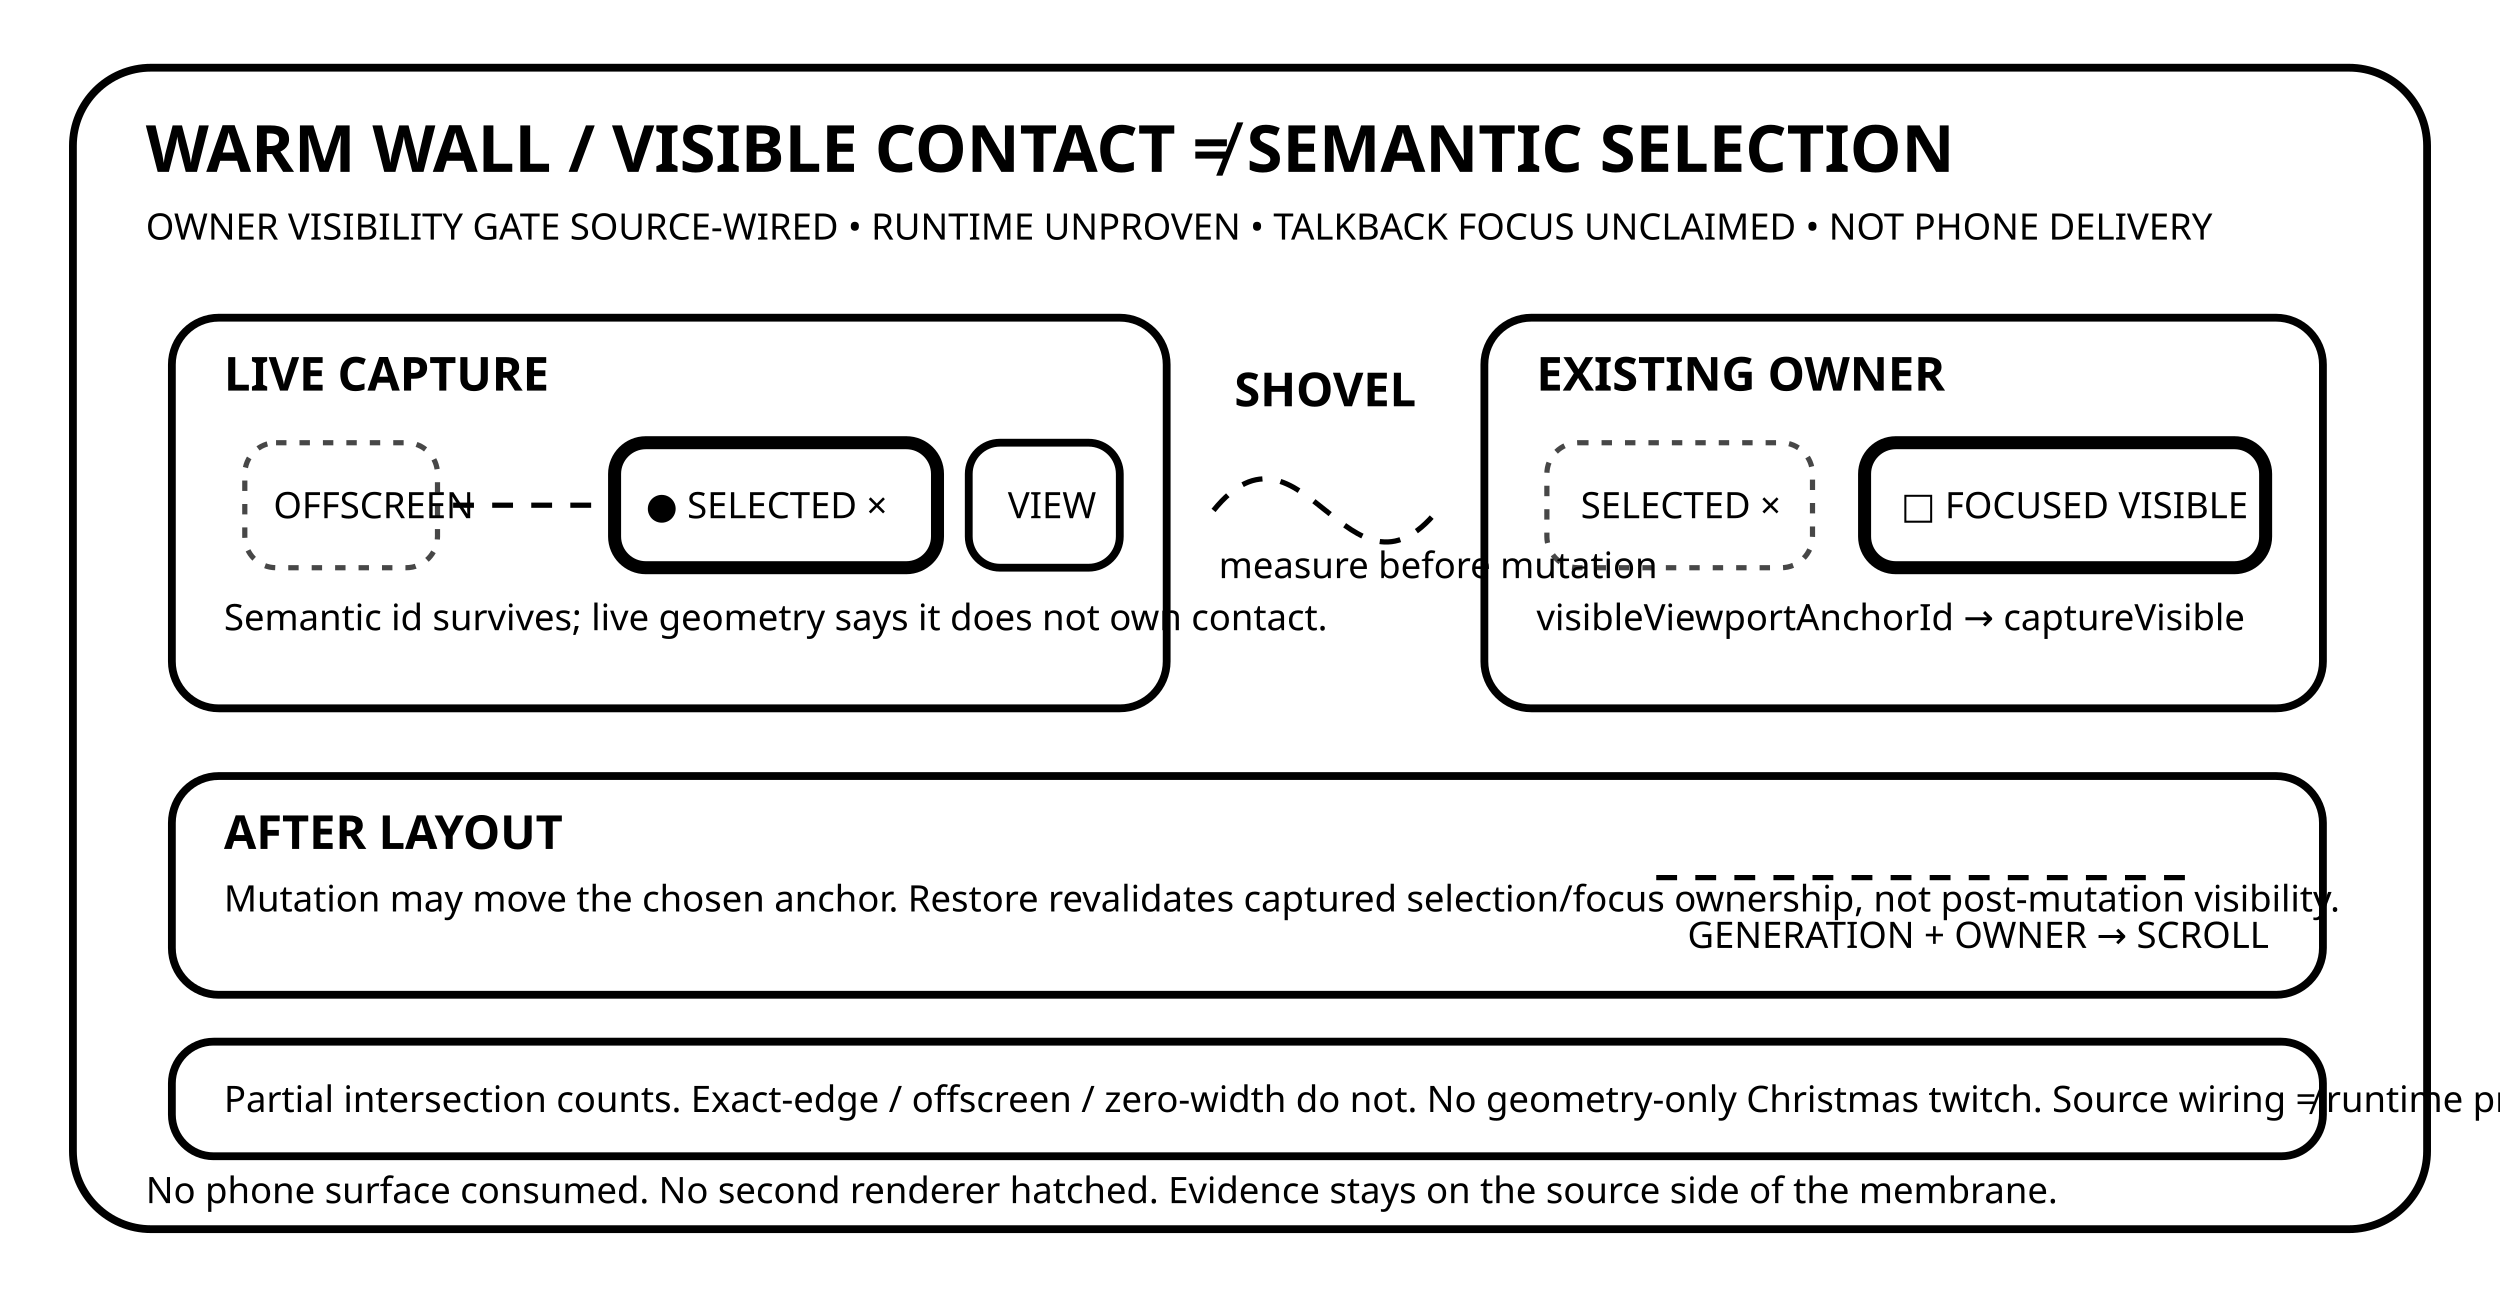
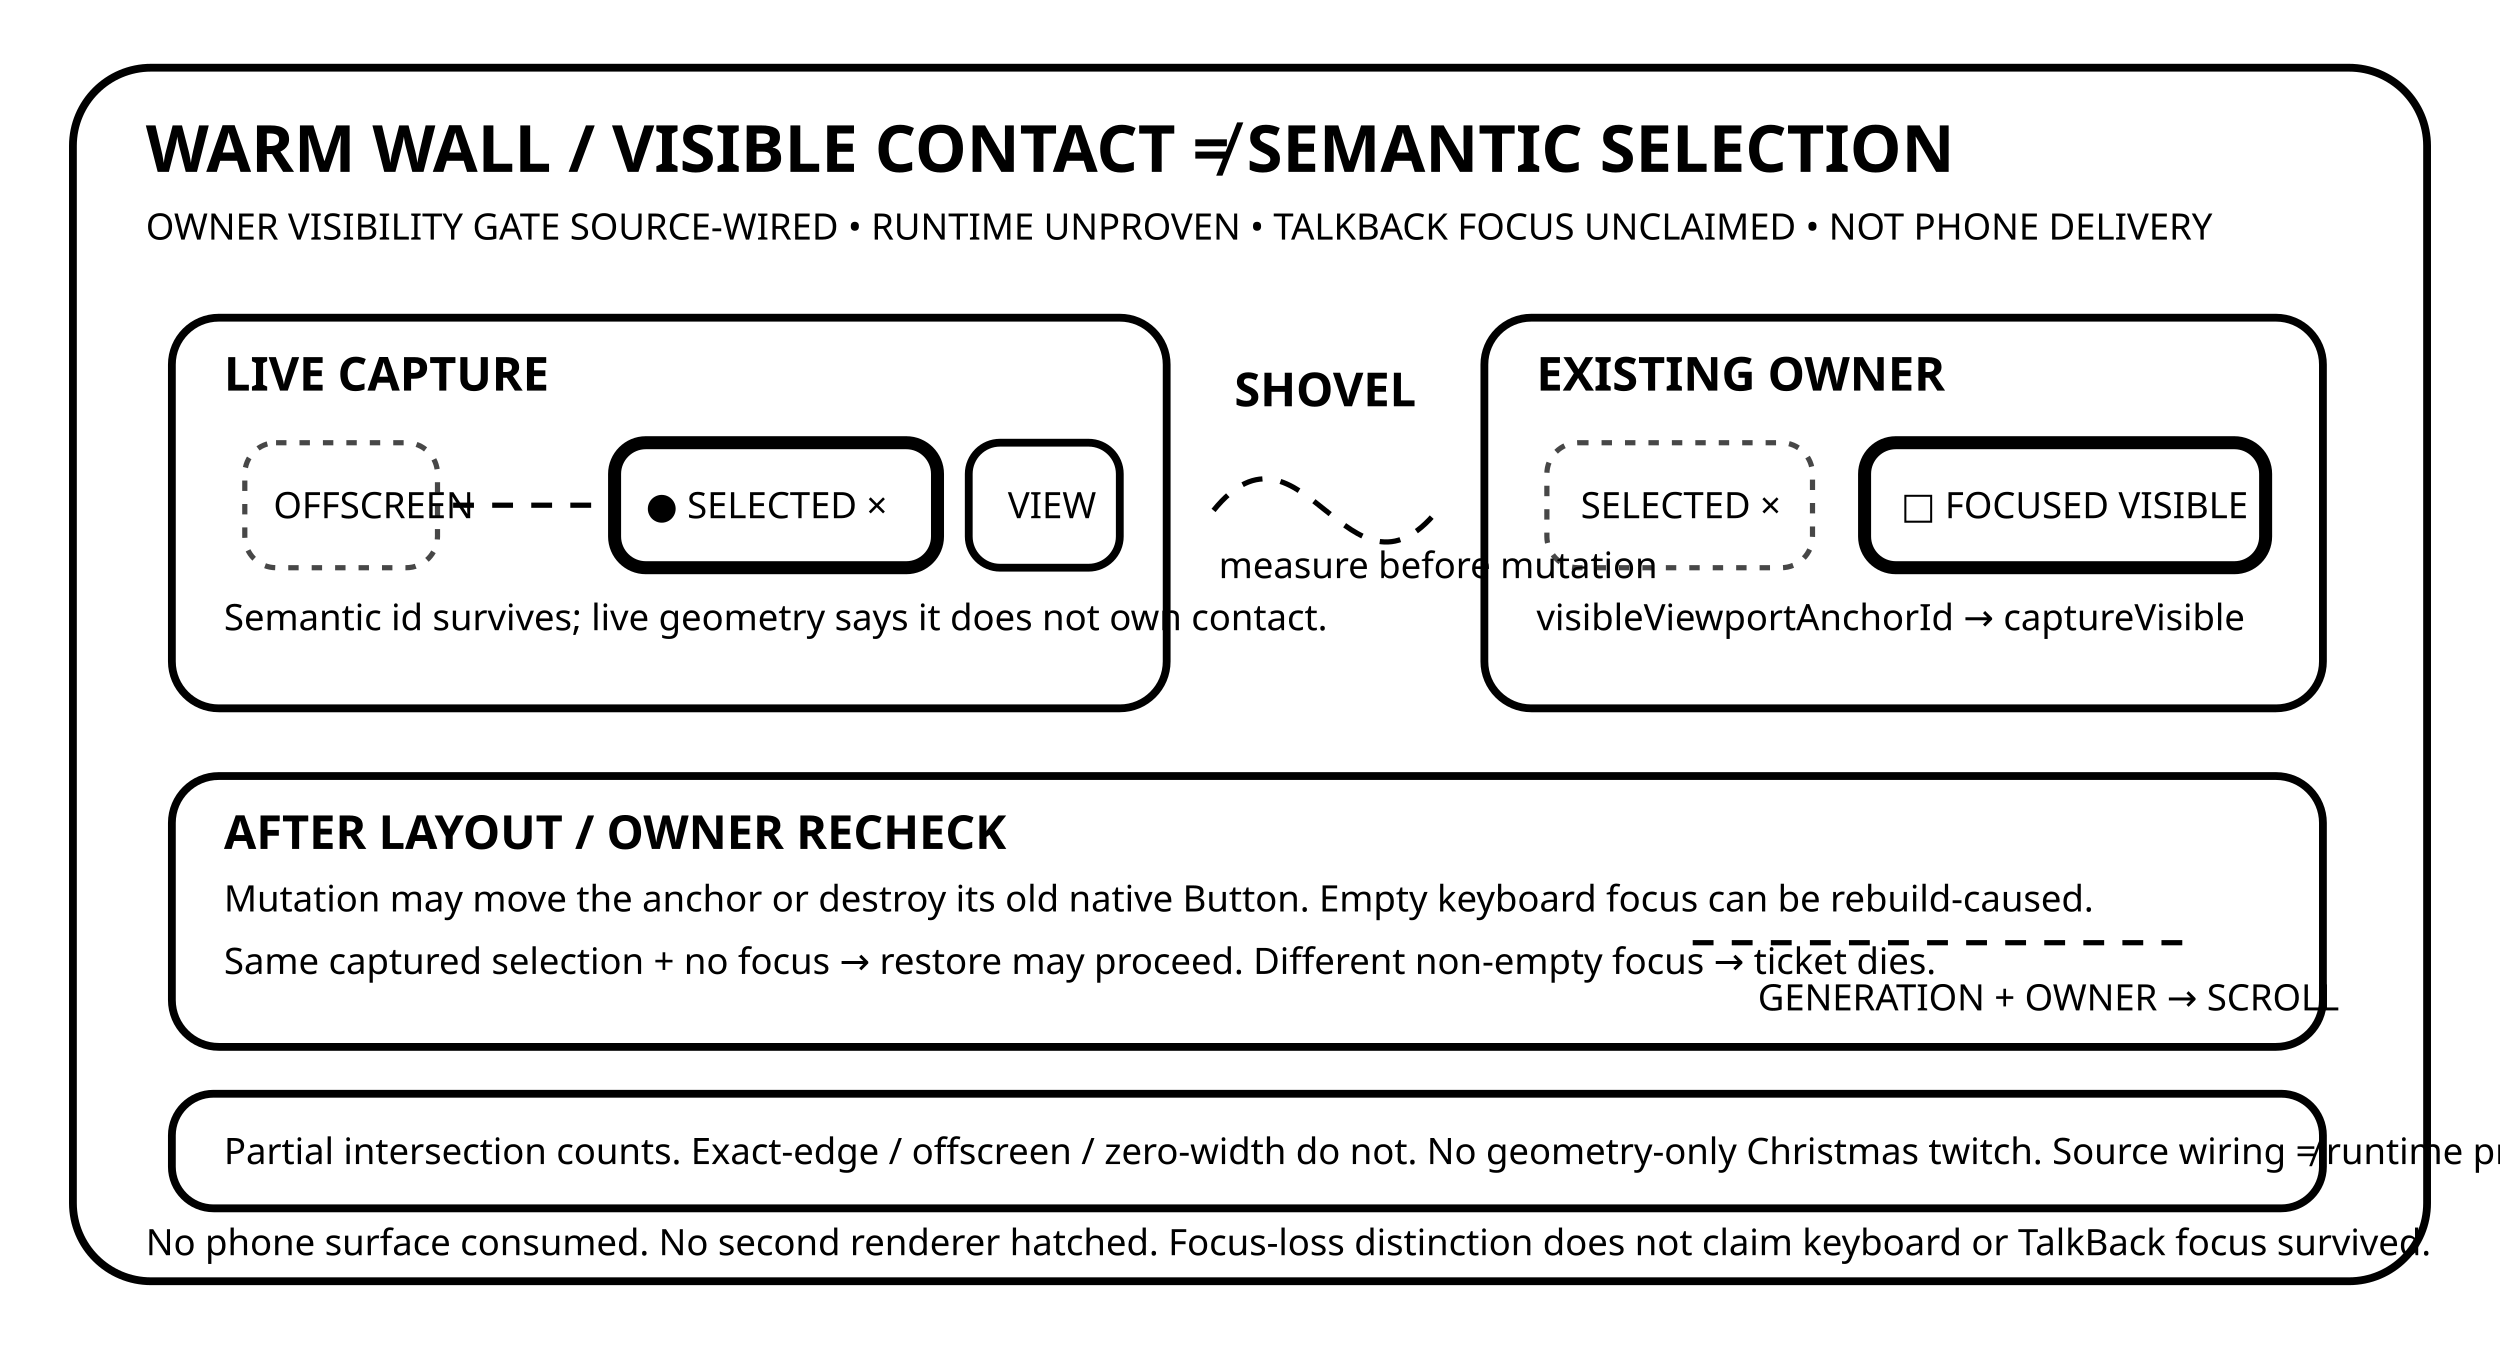
- <svg xmlns="http://www.w3.org/2000/svg" width="960" height="500" viewBox="0 0 960 500" role="img" aria-labelledby="title desc">
+ <svg xmlns="http://www.w3.org/2000/svg" width="960" height="520" viewBox="0 0 960 520" role="img" aria-labelledby="title desc">
  <defs>
    <style>
      text { font-family: system-ui, sans-serif; fill: currentColor; }
      .wall { fill: none; stroke: currentColor; stroke-width: 3; }
      .wire { fill: none; stroke: currentColor; stroke-width: 2; stroke-dasharray: 8 7; }
      .node { fill: none; stroke: currentColor; stroke-width: 3; }
      .scar { fill: none; stroke: currentColor; stroke-width: 5; }
      .ghost { fill: none; stroke: currentColor; stroke-width: 2; stroke-dasharray: 4 5; opacity: .72; }
      .tiny { font-size: 14px; }
      .label { font-size: 18px; font-weight: 700; }
      .big { font-size: 25px; font-weight: 800; }
    </style>
  </defs>
-   <rect class="wall" x="28" y="26" width="904" height="446" rx="30" />
+   <rect class="wall" x="28" y="26" width="904" height="466" rx="30" />
  <text class="big" x="56" y="66">WARM WALL / VISIBLE CONTACT ≠ SEMANTIC SELECTION</text>
  <text class="tiny" x="56" y="92">OWNER VISIBILITY GATE SOURCE-WIRED • RUNTIME UNPROVEN • TALKBACK FOCUS UNCLAIMED • NOT PHONE DELIVERY</text>
  <rect class="wall" x="66" y="122" width="382" height="150" rx="18" />
  <text class="label" x="86" y="150">LIVE CAPTURE</text>
  <rect class="ghost" x="94" y="170" width="74" height="48" rx="12" />
  <text class="tiny" x="105" y="199">OFFSCREEN</text>
  <path class="wire" d="M174 194 H230" />
  <rect class="scar" x="236" y="170" width="124" height="48" rx="12" />
  <text class="tiny" x="248" y="199">● SELECTED ×</text>
  <rect class="node" x="372" y="170" width="58" height="48" rx="12" />
  <text class="tiny" x="387" y="199">VIEW</text>
  <text class="tiny" x="86" y="242">Semantic id survives; live geometry says it does not own contact.</text>
  <path class="wire" d="M466 196 C500 154 518 238 552 196" />
  <text class="label" x="474" y="156">SHOVEL</text>
  <text class="tiny" x="468" y="222">measure before mutation</text>
  <rect class="wall" x="570" y="122" width="322" height="150" rx="18" />
  <text class="label" x="590" y="150">EXISTING OWNER</text>
  <rect class="ghost" x="594" y="170" width="102" height="48" rx="12" />
  <text class="tiny" x="607" y="199">SELECTED ×</text>
  <rect class="scar" x="716" y="170" width="154" height="48" rx="12" />
  <text class="tiny" x="730" y="199">□ FOCUSED VISIBLE</text>
  <text class="tiny" x="590" y="242">visibleViewportAnchorId → captureVisible</text>
-   <rect class="wall" x="66" y="298" width="826" height="84" rx="18" />
-   <text class="label" x="86" y="326">AFTER LAYOUT</text>
-   <text class="tiny" x="86" y="350">Mutation may move the chosen anchor. Restore revalidates captured selection/focus ownership, not post-mutation visibility.</text>
-   <path class="wire" d="M636 337 H842" />
-   <text class="tiny" x="648" y="364">GENERATION + OWNER → SCROLL</text>
-   <rect class="wall" x="66" y="400" width="826" height="44" rx="16" />
-   <text class="tiny" x="86" y="427">Partial intersection counts. Exact-edge / offscreen / zero-width do not. No geometry-only Christmas twitch. Source wiring ≠ runtime proof.</text>
-   <text class="tiny" x="56" y="462">No phone surface consumed. No second renderer hatched. Evidence stays on the source side of the membrane.</text>
+   <rect class="wall" x="66" y="298" width="826" height="104" rx="18" />
+   <text class="label" x="86" y="326">AFTER LAYOUT / OWNER RECHECK</text>
+   <text class="tiny" x="86" y="350">Mutation may move the anchor or destroy its old native Button. Empty keyboard focus can be rebuild-caused.</text>
+   <text class="tiny" x="86" y="374">Same captured selection + no focus → restore may proceed. Different non-empty focus → ticket dies.</text>
+   <path class="wire" d="M650 362 H842" />
+   <text class="tiny" x="675" y="388">GENERATION + OWNER → SCROLL</text>
+   <rect class="wall" x="66" y="420" width="826" height="44" rx="16" />
+   <text class="tiny" x="86" y="447">Partial intersection counts. Exact-edge / offscreen / zero-width do not. No geometry-only Christmas twitch. Source wiring ≠ runtime proof.</text>
+   <text class="tiny" x="56" y="482">No phone surface consumed. No second renderer hatched. Focus-loss distinction does not claim keyboard or TalkBack focus survived.</text>
</svg>
